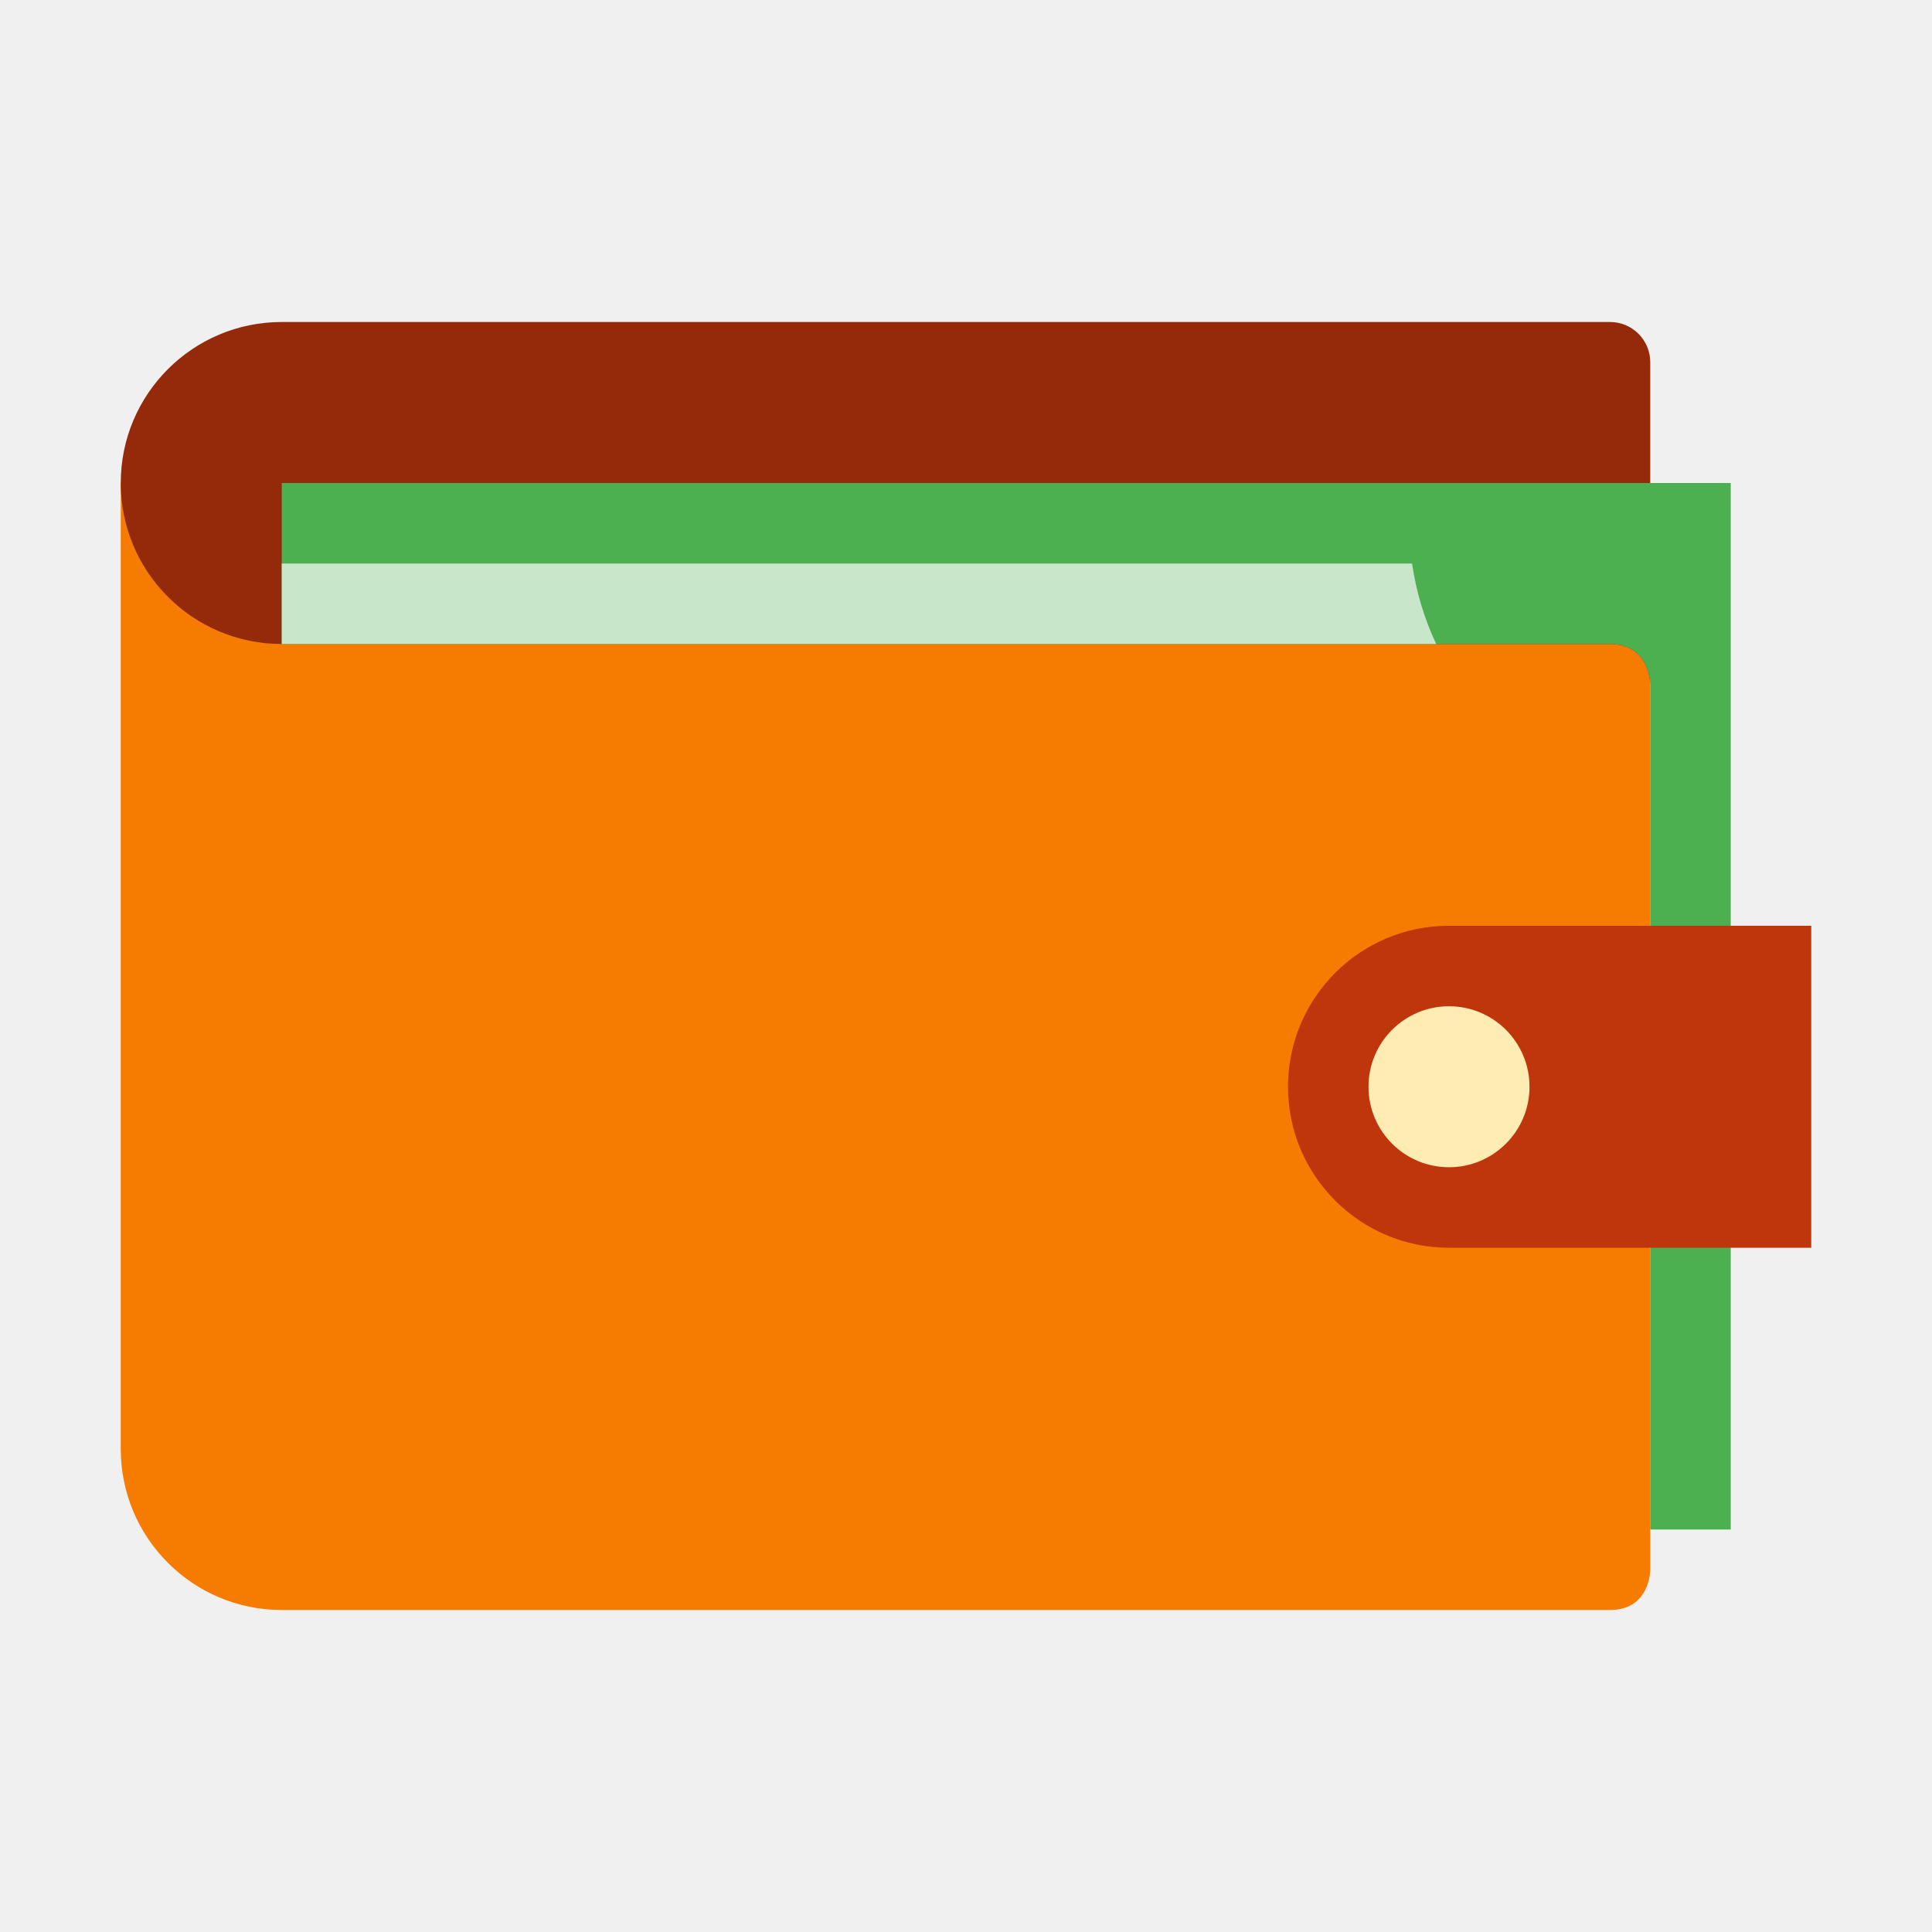
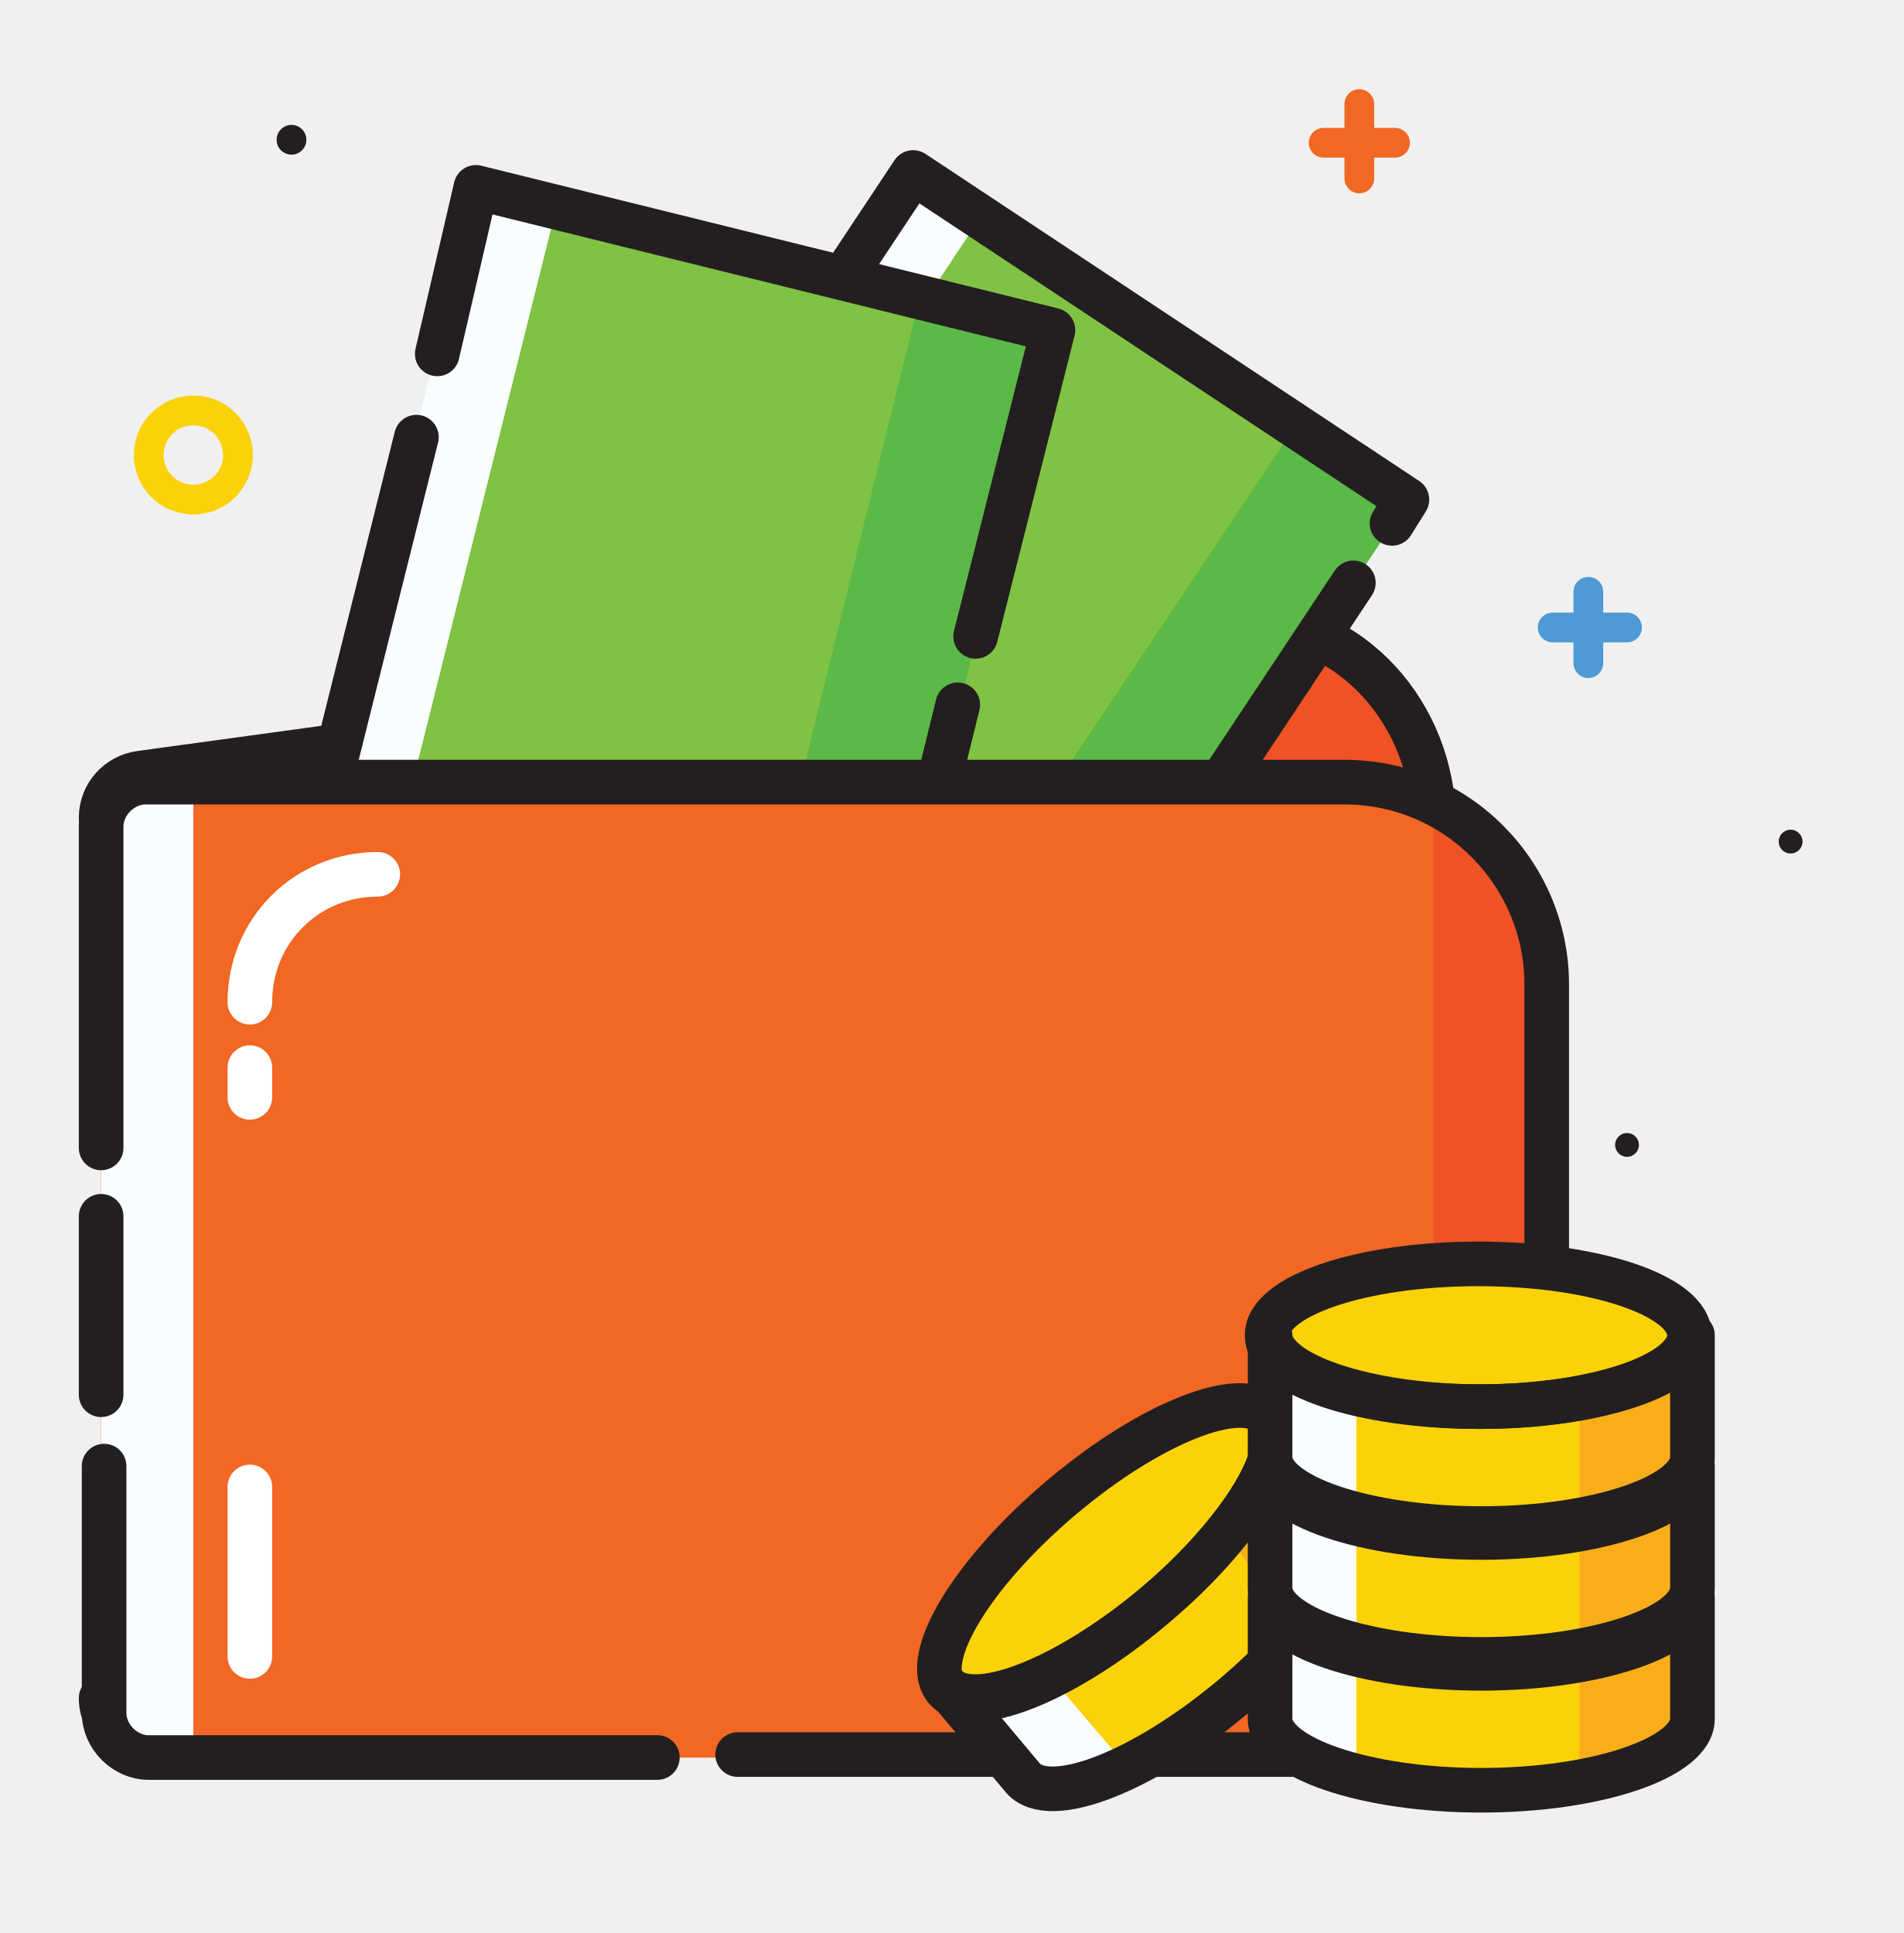
- <svg xmlns="http://www.w3.org/2000/svg" width="48" height="48" viewBox="0 0 48 48">
-   <path fill="#F57C00" d="M3,12L3,12v24c0,2.209,1.791,4,4,4c0,0,32,0,33,0s1-0.996,1-0.996V12H3z" />
-   <path fill="#942A09" d="M40,8H7c-2.209,0-4,1.79-4,3.999C3,14.208,4.791,16,7,16c0,0,32,0,33,0s1,1,1,1V9C41,8.448,40.553,8,40,8z" />
-   <path fill="#4CAF50" d="M7,12v4c7.303,0,32.147,0,33,0c1,0,1,1.002,1,1.002V38h2V16v-3v-1H7z" />
-   <path fill="#C8E6C9" d="M7,14v2c5.509,0,21.052,0,28.683,0c-0.296-0.622-0.497-1.295-0.601-2H7z" />
-   <path fill="#BF360C" d="M45,23h-9c-2.209,0-4,1.791-4,4s1.791,4,4,4h9V23z" />
-   <path fill="#FFECB3" d="M36 25A2 2 0 1 0 36 29A2 2 0 1 0 36 25Z" />
+ <svg xmlns="http://www.w3.org/2000/svg" viewBox="0 0 64 65" id="wallet">
+   <circle cx="60.2" cy="28.3" r=".4" fill="#231f20" />
+   <circle cx="54.7" cy="38.5" r=".4" fill="#231f20" />
+   <circle cx="6.5" cy="15.3" r="1.5" fill="none" stroke="#fbd108" stroke-linecap="round" stroke-linejoin="round" stroke-miterlimit="10" />
+   <path fill="none" stroke="#f16723" stroke-linecap="round" stroke-linejoin="round" stroke-miterlimit="10" d="M44.5 4.8h2.4M45.7 6V3.5" />
+   <circle cx="9.8" cy="4.7" r=".5" fill="#231f20" />
+   <path fill="none" stroke="#4d9ad4" stroke-linecap="round" stroke-linejoin="round" stroke-miterlimit="10" d="M52.2 21.1h2.5M53.4 22.3v-2.4" />
+   <path fill="#ef5224" d="m41.9 53.7-36.8 5c-.9.1-1.7-.6-1.7-1.5V27.5c0-.8.6-1.4 1.3-1.5l37.2-5.1c3.5 0 6.3 3.1 6.3 6.8v19.1c0 3.8-2.8 6.9-6.3 6.9z" />
+   <path fill="none" stroke="#231f20" stroke-linecap="round" stroke-linejoin="round" stroke-miterlimit="10" stroke-width="1.5" d="M3.4 27.5c0-.8.6-1.4 1.3-1.5l37.2-5.1c3.5 0 6.3 3.1 6.3 6.8v19.1c0 3.8-2.8 6.8-6.3 6.8l-36.8 5c-.9.1-1.7-.6-1.7-1.5" />
+   <path fill="#fafdff" d="M21.4 9h19.9v27.6H21.4z" transform="rotate(33.613 31.395 22.792)" />
+   <path fill="#80c244" d="m32.1 39.8-14.6-9.1 15.2-23 14.4 9.5z" />
+   <path fill="#5bb947" d="M32.1 39.8 28.4 37l14.9-22.3 3.8 2.5z" />
+   <path fill="none" stroke="#231f20" stroke-linecap="round" stroke-linejoin="round" stroke-miterlimit="10" stroke-width="1.5" d="M45.5 19.6 32.1 39.8 15.5 28.7 30.7 5.8l16.6 11-.5.8" />
+   <path fill="#fafdff" d="M12.4 8.3h19.9v27.6H12.4z" transform="rotate(13.993 22.386 22.095)" />
+   <path fill="#80c244" d="m28.7 37.9-16.8-3.7 6.7-26.8 16.7 4.2z" />
+   <path fill="#5bb947" d="m28.7 37.9-4.3-1.4 6.4-26 4.5 1.1z" />
+   <path fill="none" stroke="#231f20" stroke-linecap="round" stroke-linejoin="round" stroke-miterlimit="10" stroke-width="1.5" d="m32.2 23.7-3.5 14.2-19.3-4.8L14 14.7M14.7 11.9 16 6.3l19.4 4.8-2.6 10.3" />
+   <path fill="#ef5224" d="M45.1 59.1h-38c-2 0-3.6-1.6-3.6-3.6V29.9c0-2 1.6-3.6 3.6-3.6h38.1c3.9 0 7 3.1 7 7v18.9c-.1 3.8-3.2 6.9-7.1 6.9z" />
+   <path fill="#f16723" d="M48.2 59.1h-44c-.5 0-.8-.4-.8-.8V27.2c0-.5.4-.8.8-.8h44v32.7z" />
+   <path fill="#fafdff" d="M6.5 58.7H4.6c-.6 0-1.2-.5-1.2-1.2v-30c0-.6.5-1.2 1.2-1.2h1.9v32.4z" />
+   <path fill="none" stroke="#231f20" stroke-linecap="round" stroke-linejoin="round" stroke-miterlimit="10" stroke-width="1.5" d="M3.4 38.6V27.8c0-.8.7-1.5 1.5-1.5h40.3c3.8 0 6.8 3.1 6.8 6.8v19.1c0 3.8-3.1 6.8-6.8 6.8H24.8M3.4 46.9v-6M22.1 59.1H5c-.8 0-1.5-.7-1.5-1.5v-8.3" />
+   <path fill="none" stroke="#fff" stroke-linecap="round" stroke-miterlimit="10" stroke-width="1.5" d="M12.7 29.4c-2.4 0-4.3 1.9-4.3 4.3M8.4 35.9v1M8.4 50v5.7" />
+   <ellipse cx="37.1" cy="52" fill="#fbd108" rx="7.1" ry="2.4" transform="rotate(-40.235 37.107 52.05)" />
+   <path fill="#fbd108" d="M31.7 56.6c.9 1 4-.2 7-2.7s4.7-5.4 3.8-6.4l2.6 3.1c.9 1-.8 3.9-3.8 6.4s-6.1 3.7-7 2.7l-2.6-3.1z" />
+   <path fill="#fafdff" d="m37.8 59.3-.2.1c-1.1.9-2.8.8-3.7-.3l-1.4-1.7v-.1l3-.7 2.3 2.7z" />
+   <path fill="#f9ae19" d="m43.7 54.7.8-1.1c1.1-.9 1.3-2.6.3-3.7l-1.4-1.7h-.1L41.5 52l2.2 2.7z" />
+   <path fill="none" stroke="#231f20" stroke-linecap="round" stroke-linejoin="round" stroke-miterlimit="10" stroke-width="1.5" d="M31.8 56.7c.9 1 4-.2 7-2.7s4.7-5.4 3.8-6.4l2.6 3.1c.9 1-.8 3.9-3.8 6.4-3 2.5-6.1 3.7-7 2.7l-2.6-3.1z" />
+   <ellipse cx="37.2" cy="52.2" fill="none" stroke="#231f20" stroke-linecap="round" stroke-linejoin="round" stroke-miterlimit="10" stroke-width="1.5" rx="7.1" ry="2.4" transform="rotate(-40.235 37.213 52.174)" />
+   <ellipse cx="49.7" cy="44.8" fill="#fbd108" rx="7.1" ry="2.4" />
+   <path fill="#fbd108" d="M42.7 44.8c0 1.3 3.2 2.4 7.1 2.4s7.1-1.1 7.1-2.4v4.1c0 1.3-3.2 2.4-7.1 2.4s-7.1-1.1-7.1-2.4v-4.1z" />
+   <path fill="#fafdff" d="M45.6 50.8h-.2c-1.5 0-2.7-1.2-2.7-2.7v-2.2c0-.1 0-.1.1-.1l2.8 1.4v3.6z" />
+   <path fill="#f9ae19" d="m53.1 51.1 1.3-.3c1.5 0 2.7-1.2 2.7-2.7v-2.2c0-.1 0-.1-.1-.1l-3.9 1.7v3.6z" />
+   <path fill="none" stroke="#231f20" stroke-linecap="round" stroke-linejoin="round" stroke-miterlimit="10" stroke-width="1.5" d="M42.7 44.9c0 1.3 3.2 2.4 7.1 2.4s7.1-1.1 7.1-2.4V49c0 1.3-3.2 2.4-7.1 2.4s-7.1-1.1-7.1-2.4v-4.1z" />
+   <path fill="#fbd108" d="M42.7 49.1c0 1.3 3.2 2.4 7.1 2.4s7.1-1.1 7.1-2.4v4.1c0 1.3-3.2 2.4-7.1 2.4s-7.1-1.1-7.1-2.4v-4.1z" />
+   <path fill="#fafdff" d="M45.6 55.1h-.2c-1.5 0-2.7-1.2-2.7-2.7v-2.2c0-.1 0-.1.1-.1l2.8 1.4v3.6z" />
+   <path fill="#f9ae19" d="m53.1 55.5 1.3-.3c1.5 0 2.7-1.2 2.7-2.7v-2.2c0-.1 0-.1-.1-.1l-3.9 1.7v3.6z" />
+   <path fill="none" stroke="#231f20" stroke-linecap="round" stroke-linejoin="round" stroke-miterlimit="10" stroke-width="1.5" d="M42.7 49.3c0 1.3 3.2 2.4 7.1 2.4s7.1-1.1 7.1-2.4v4.1c0 1.3-3.2 2.4-7.1 2.4s-7.1-1.1-7.1-2.4v-4.1z" />
+   <path fill="#fbd108" d="M42.7 53.5c0 1.3 3.2 2.4 7.1 2.4s7.1-1.1 7.1-2.4v4.1c0 1.3-3.2 2.4-7.1 2.4s-7.1-1.1-7.1-2.4v-4.1z" />
+   <path fill="#fafdff" d="M45.6 59.5h-.2c-1.5 0-2.7-1.2-2.7-2.7v-2.2c0-.1 0-.1.1-.1l2.8 1.4v3.6z" />
+   <path fill="#f9ae19" d="m53.1 59.9 1.3-.3c1.5 0 2.7-1.2 2.7-2.7v-2.2c0-.1 0-.1-.1-.1l-3.9 1.7v3.6z" />
+   <path fill="none" stroke="#231f20" stroke-linecap="round" stroke-linejoin="round" stroke-miterlimit="10" stroke-width="1.5" d="M42.7 53.7c0 1.3 3.2 2.4 7.1 2.4s7.1-1.1 7.1-2.4v4.1c0 1.3-3.2 2.4-7.1 2.4s-7.1-1.1-7.1-2.4v-4.1z" />
+   <ellipse cx="49.7" cy="44.9" fill="none" stroke="#231f20" stroke-linecap="round" stroke-linejoin="round" stroke-miterlimit="10" stroke-width="1.5" rx="7.1" ry="2.4" />
</svg>
